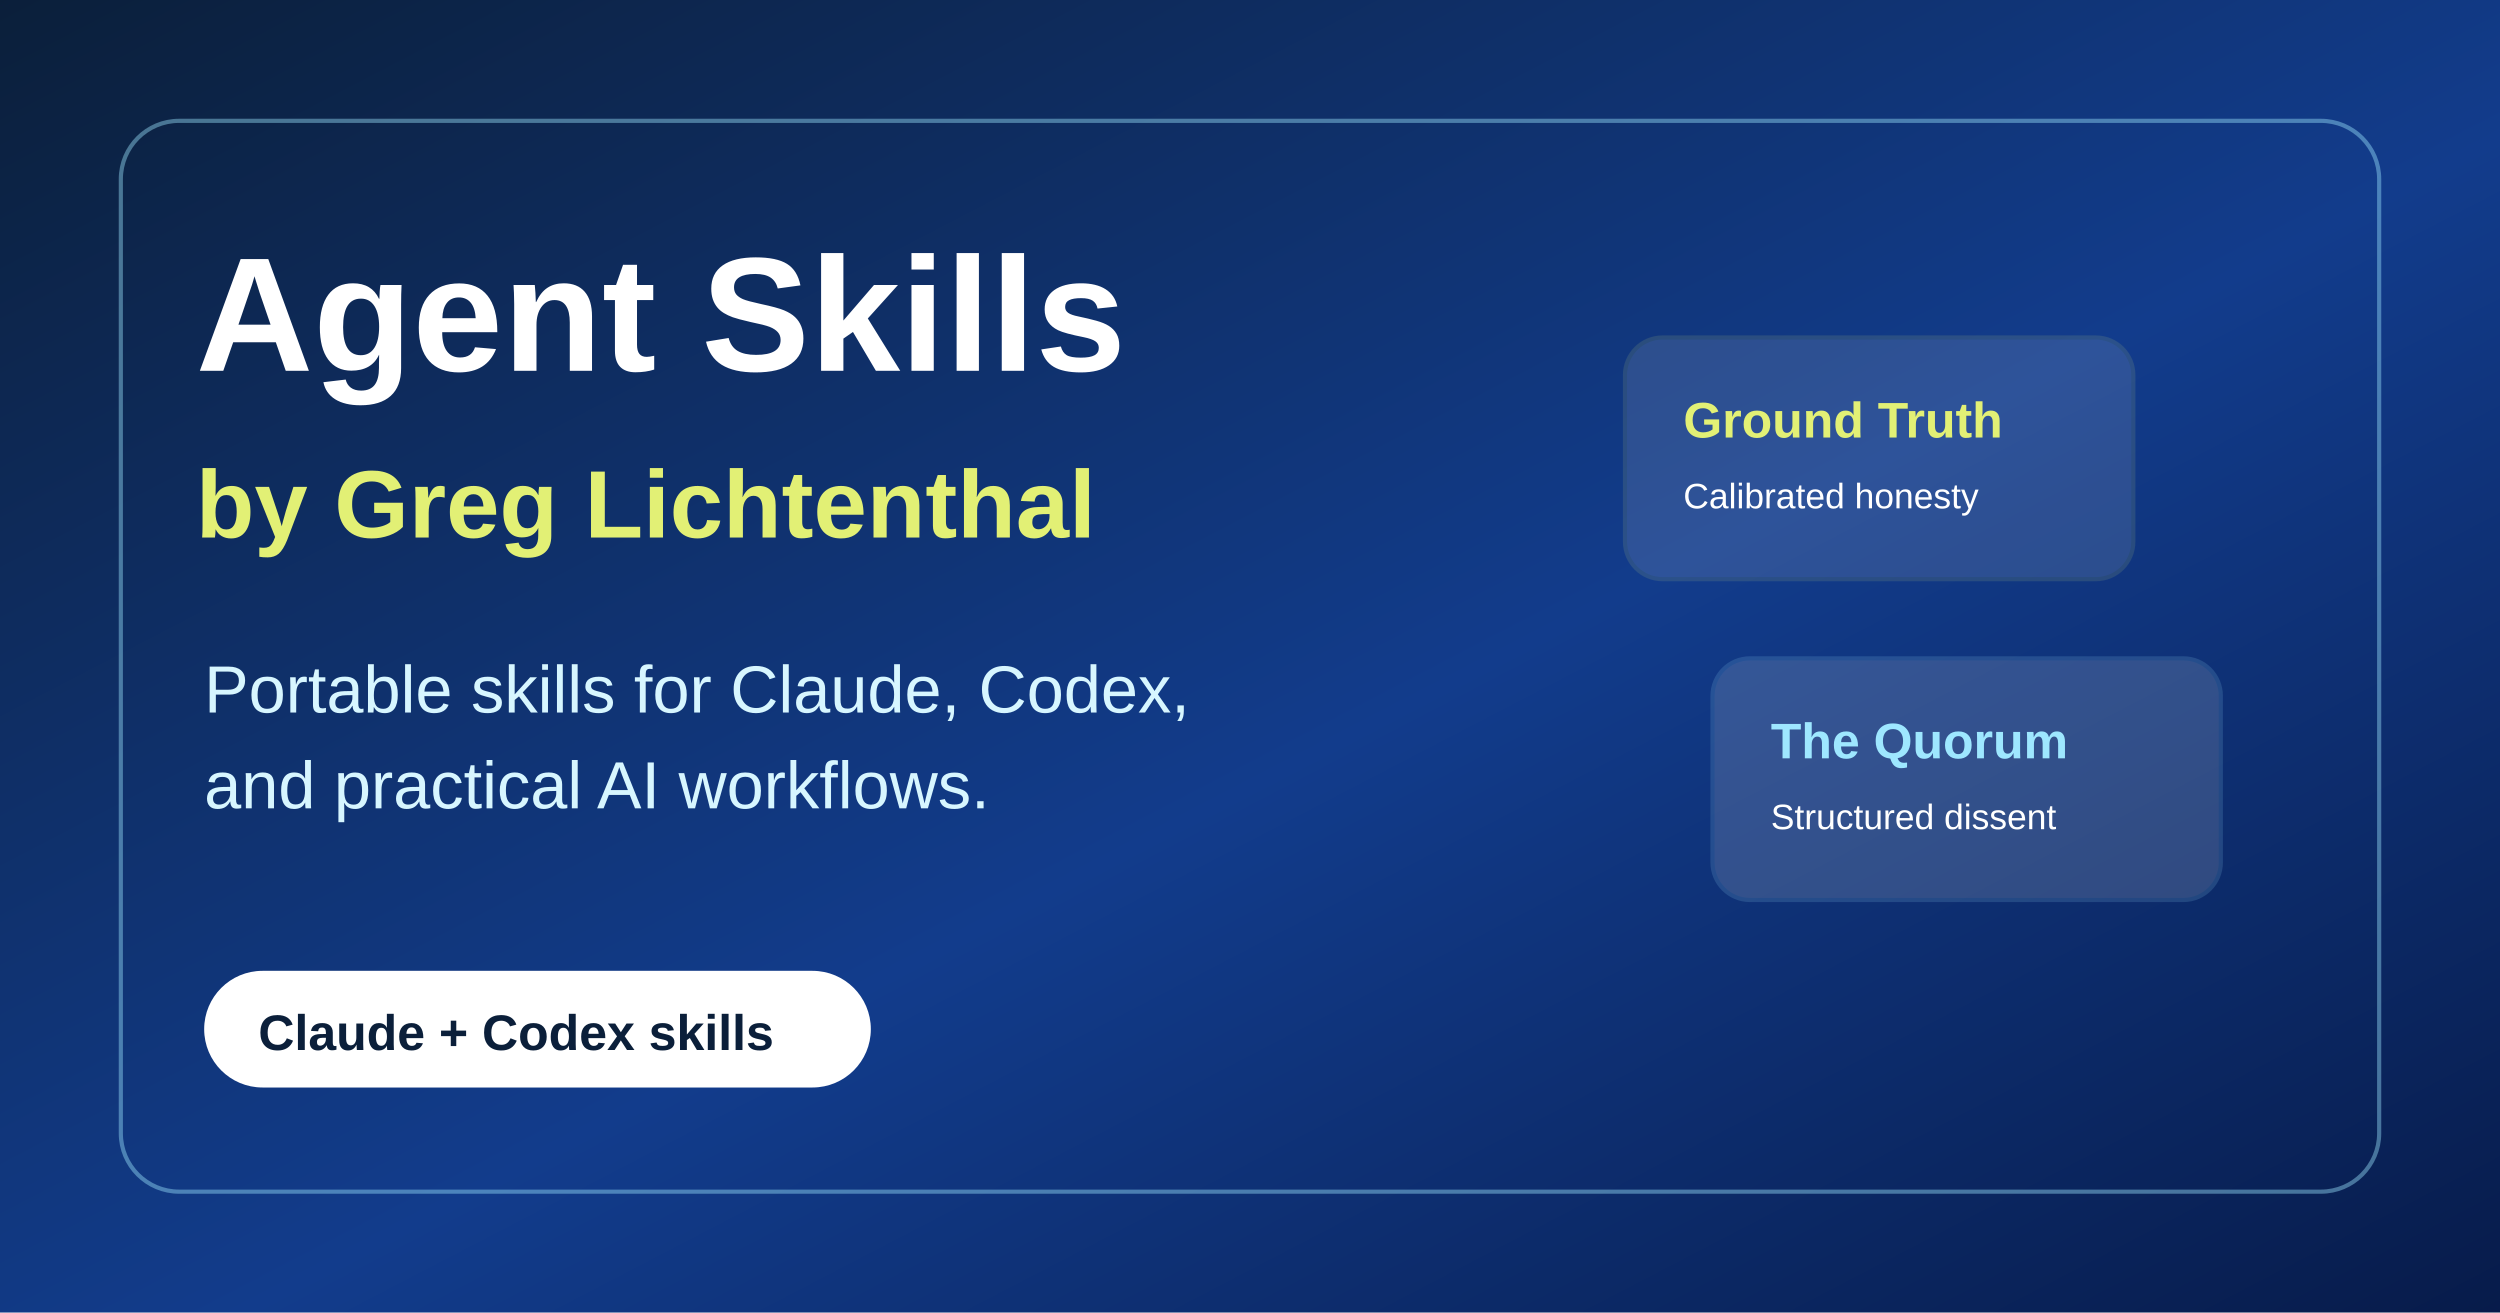
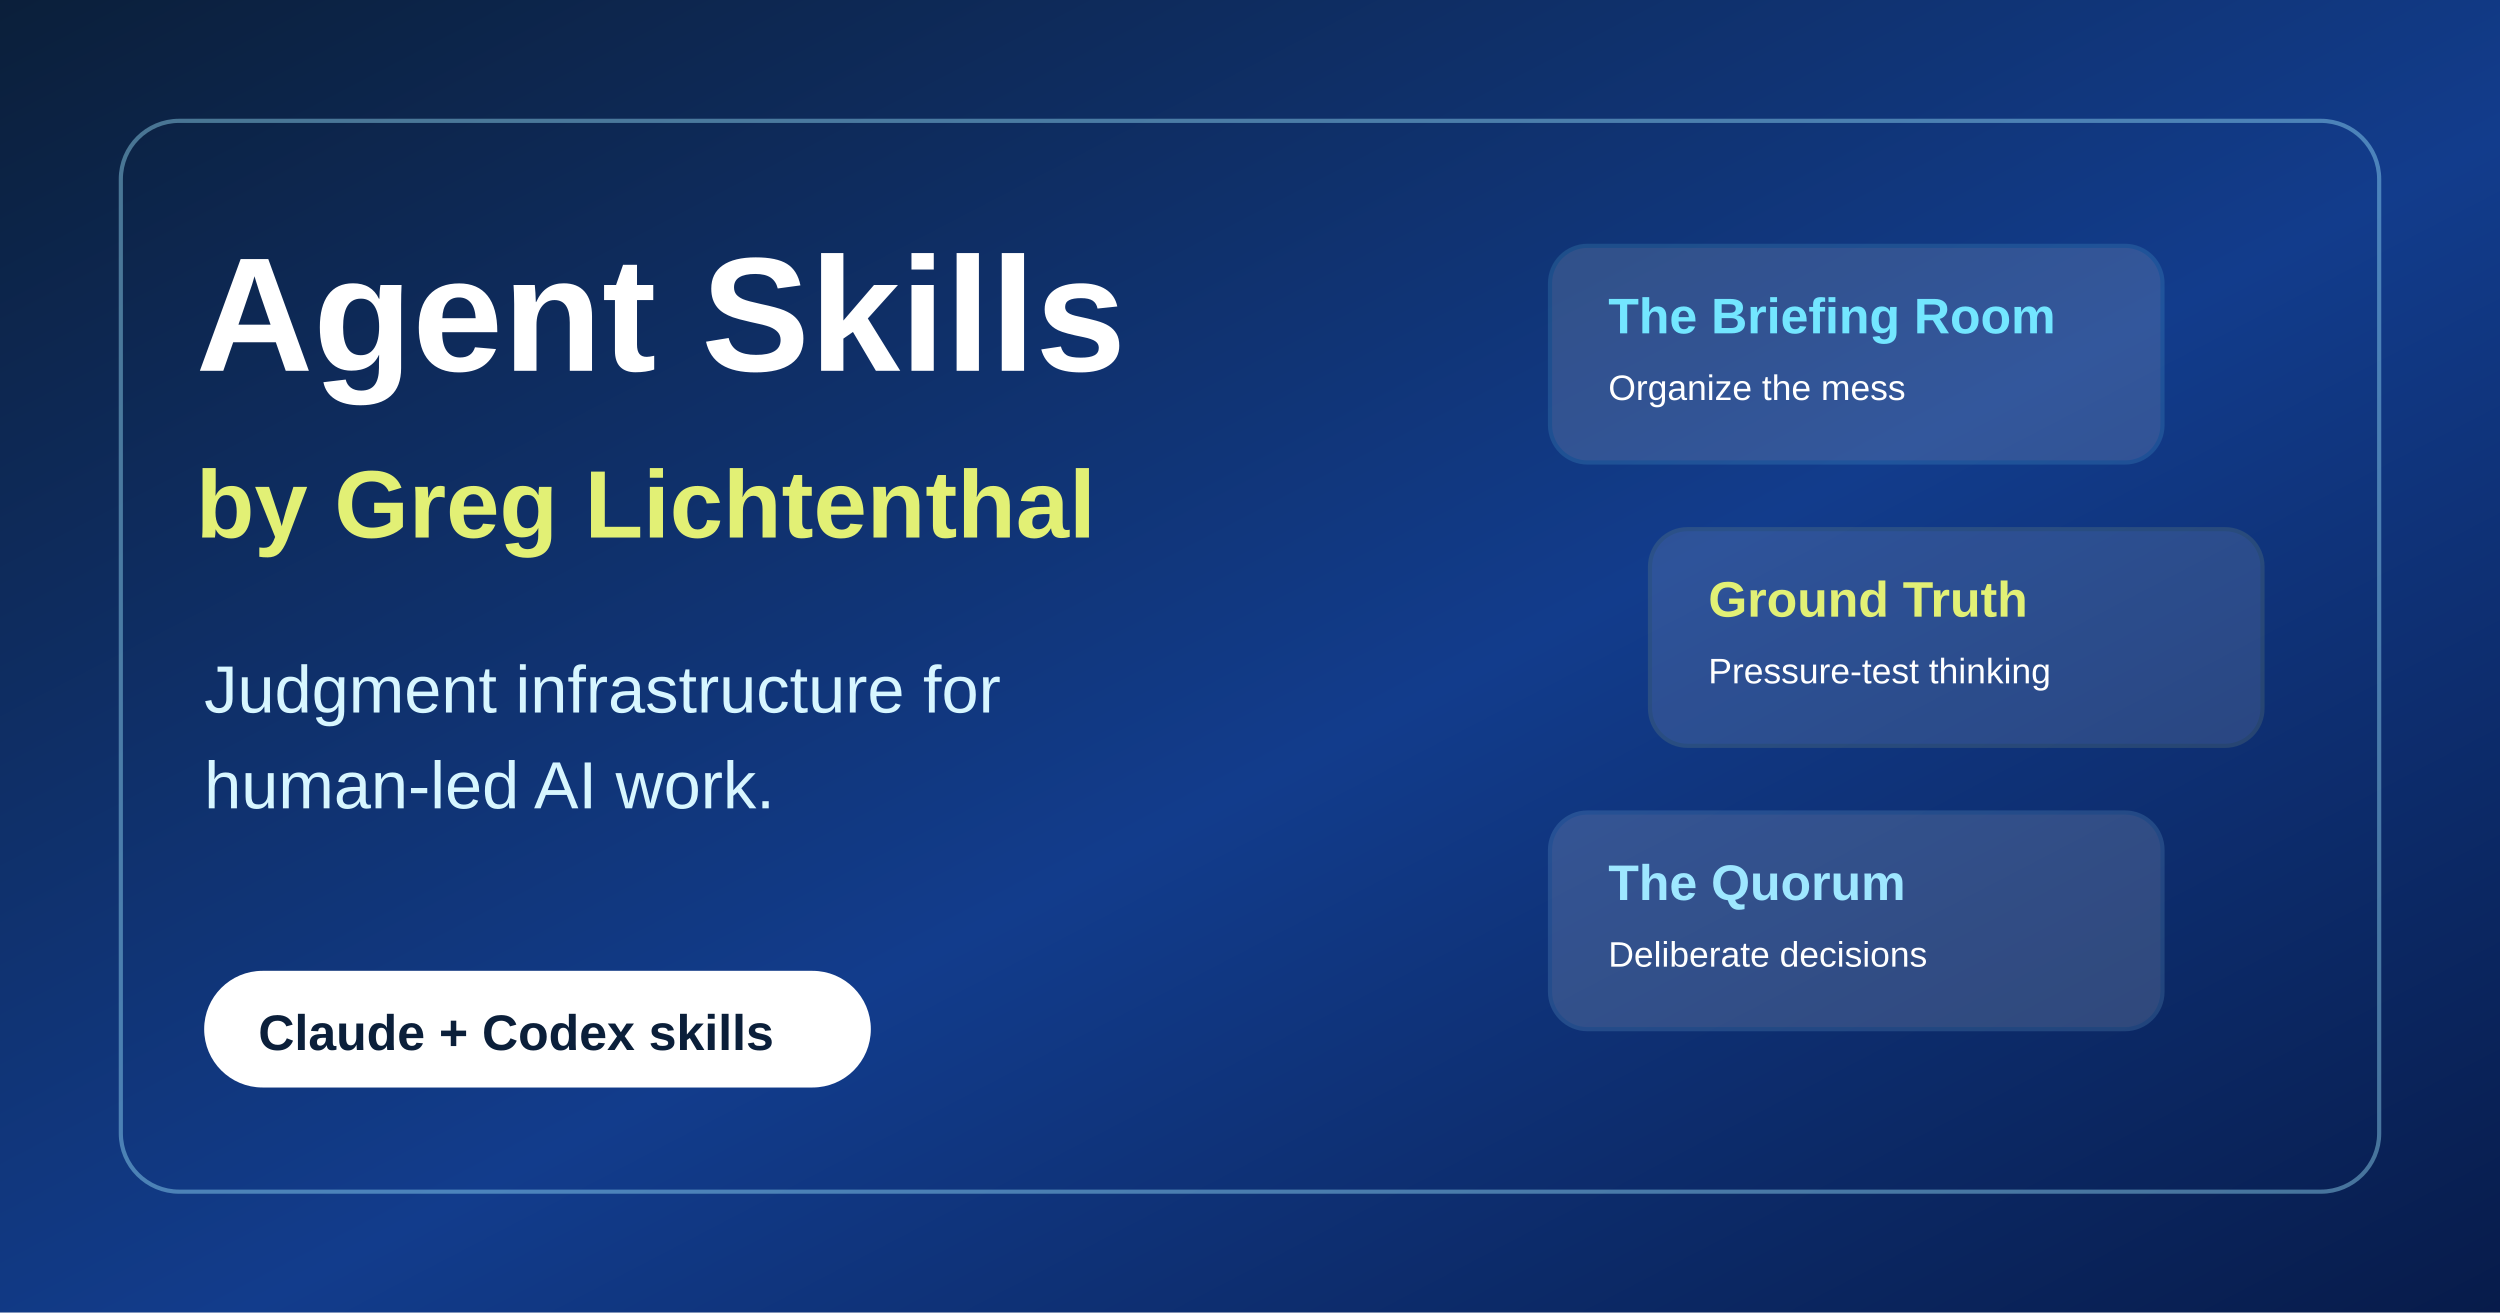
<svg xmlns="http://www.w3.org/2000/svg" width="1200" height="630" viewBox="0 0 1200 630">
  <defs>
    <linearGradient id="bg" x1="0" y1="0" x2="1" y2="1">
      <stop offset="0" stop-color="#0B1F3A" />
      <stop offset="0.55" stop-color="#123C8C" />
      <stop offset="1" stop-color="#071B4A" />
    </linearGradient>
  </defs>
  <rect width="1200" height="630" fill="url(#bg)" />
  <rect x="58" y="58" width="1084" height="514" rx="28" fill="none" stroke="#9EE7FF" stroke-width="2" opacity="0.42" />
  <text x="94" y="178" fill="#FFFFFF" font-family="Arial, Helvetica, sans-serif" font-size="78" font-weight="800">Agent Skills</text>
  <text x="94" y="258" fill="#E2F075" font-family="Arial, Helvetica, sans-serif" font-size="46" font-weight="700">by Greg Lichtenthal</text>
-   <text x="98" y="342" fill="#D7F6FF" font-family="Arial, Helvetica, sans-serif" font-size="32">Portable skills for Claude, Codex,</text>
-   <text x="98" y="388" fill="#D7F6FF" font-family="Arial, Helvetica, sans-serif" font-size="32">and practical AI workflows.</text>
-   <g transform="translate(780 162)">
-     <rect x="0" y="0" width="244" height="116" rx="18" fill="#FFFFFF" opacity="0.12" stroke="#E2F075" stroke-width="2" />
-     <rect x="42" y="154" width="244" height="116" rx="18" fill="#FFFFFF" opacity="0.15" stroke="#9EE7FF" stroke-width="2" />
-     <text x="28" y="48" fill="#E2F075" font-family="Arial, Helvetica, sans-serif" font-size="24" font-weight="800">Ground Truth</text>
-     <text x="28" y="82" fill="#FFFFFF" font-family="Arial, Helvetica, sans-serif" font-size="17">Calibrated honesty</text>
-     <text x="70" y="202" fill="#9EE7FF" font-family="Arial, Helvetica, sans-serif" font-size="24" font-weight="800">The Quorum</text>
-     <text x="70" y="236" fill="#FFFFFF" font-family="Arial, Helvetica, sans-serif" font-size="17">Structured dissent</text>
+   <text x="98" y="342" fill="#D7F6FF" font-family="Arial, Helvetica, sans-serif" font-size="32">Judgment infrastructure for</text>
+   <text x="98" y="388" fill="#D7F6FF" font-family="Arial, Helvetica, sans-serif" font-size="32">human-led AI work.</text>
+   <g transform="translate(744 118)">
+     <rect x="0" y="0" width="294" height="104" rx="18" fill="#FFFFFF" opacity="0.14" stroke="#73E6FF" stroke-width="2" />
+     <rect x="48" y="136" width="294" height="104" rx="18" fill="#FFFFFF" opacity="0.12" stroke="#E2F075" stroke-width="2" />
+     <rect x="0" y="272" width="294" height="104" rx="18" fill="#FFFFFF" opacity="0.15" stroke="#9EE7FF" stroke-width="2" />
+     <text x="28" y="42" fill="#73E6FF" font-family="Arial, Helvetica, sans-serif" font-size="24" font-weight="800">The Briefing Room</text>
+     <text x="28" y="74" fill="#FFFFFF" font-family="Arial, Helvetica, sans-serif" font-size="17">Organize the mess</text>
+     <text x="76" y="178" fill="#E2F075" font-family="Arial, Helvetica, sans-serif" font-size="24" font-weight="800">Ground Truth</text>
+     <text x="76" y="210" fill="#FFFFFF" font-family="Arial, Helvetica, sans-serif" font-size="17">Pressure-test thinking</text>
+     <text x="28" y="314" fill="#9EE7FF" font-family="Arial, Helvetica, sans-serif" font-size="24" font-weight="800">The Quorum</text>
+     <text x="28" y="346" fill="#FFFFFF" font-family="Arial, Helvetica, sans-serif" font-size="17">Deliberate decisions</text>
  </g>
  <rect x="98" y="466" width="320" height="56" rx="28" fill="#FFFFFF" />
  <text x="124" y="504" fill="#0B1F3A" font-family="Arial, Helvetica, sans-serif" font-size="24" font-weight="800">Claude + Codex skills</text>
</svg>
